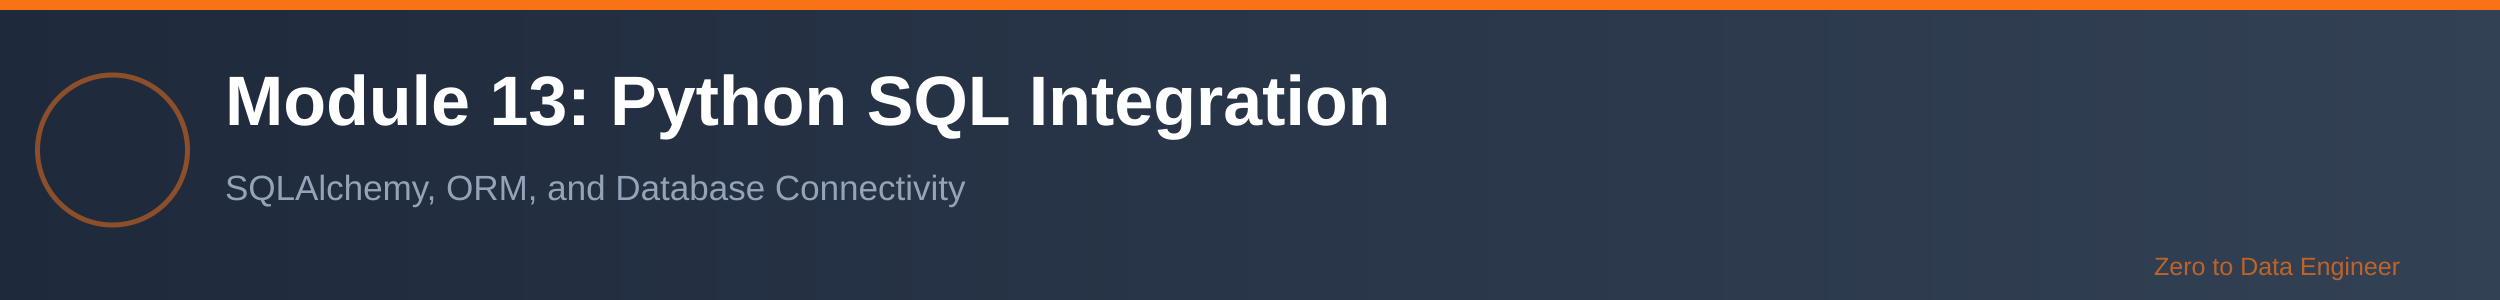
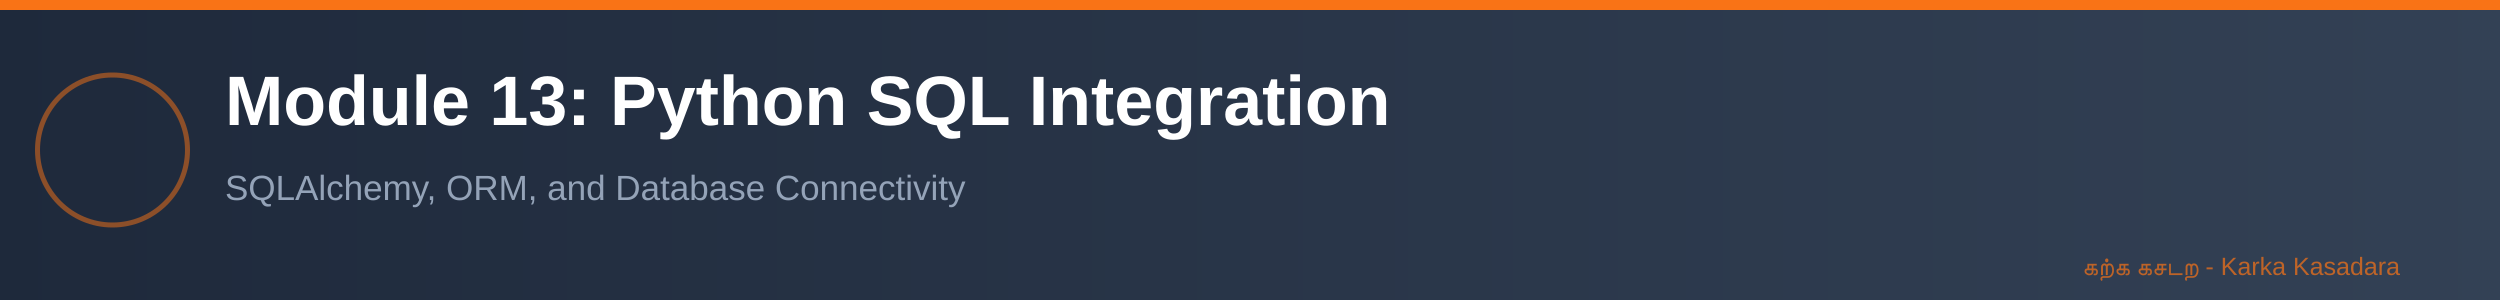
<svg xmlns="http://www.w3.org/2000/svg" width="1000" height="120">
  <defs>
    <linearGradient id="grad13" x1="0%" y1="0%" x2="100%" y2="0%">
      <stop offset="0%" style="stop-color:#1e293b" />
      <stop offset="100%" style="stop-color:#334155" />
    </linearGradient>
  </defs>
  <rect width="1000" height="120" fill="url(#grad13)" />
  <rect x="0" y="0" width="1000" height="4" fill="#f97316" />
  <circle cx="45" cy="60" r="30" fill="none" stroke="#f97316" stroke-width="2" opacity="0.5" />
  <text x="90" y="50" font-family="Segoe UI, Arial, sans-serif" font-size="28" font-weight="700" fill="#ffffff">Module 13: Python SQL Integration</text>
  <text x="90" y="80" font-family="Segoe UI, Arial, sans-serif" font-size="14" fill="#94a3b8">SQLAlchemy, ORM, and Database Connectivity</text>
-   <text x="960" y="110" font-family="Arial, sans-serif" font-size="10" fill="#f97316" text-anchor="end" opacity="0.7">Zero to Data Engineer</text>
+   <text x="960" y="110" font-family="Arial, sans-serif" font-size="10" fill="#f97316" text-anchor="end" opacity="0.7">கற்க கசடற - Karka Kasadara</text>
</svg>
